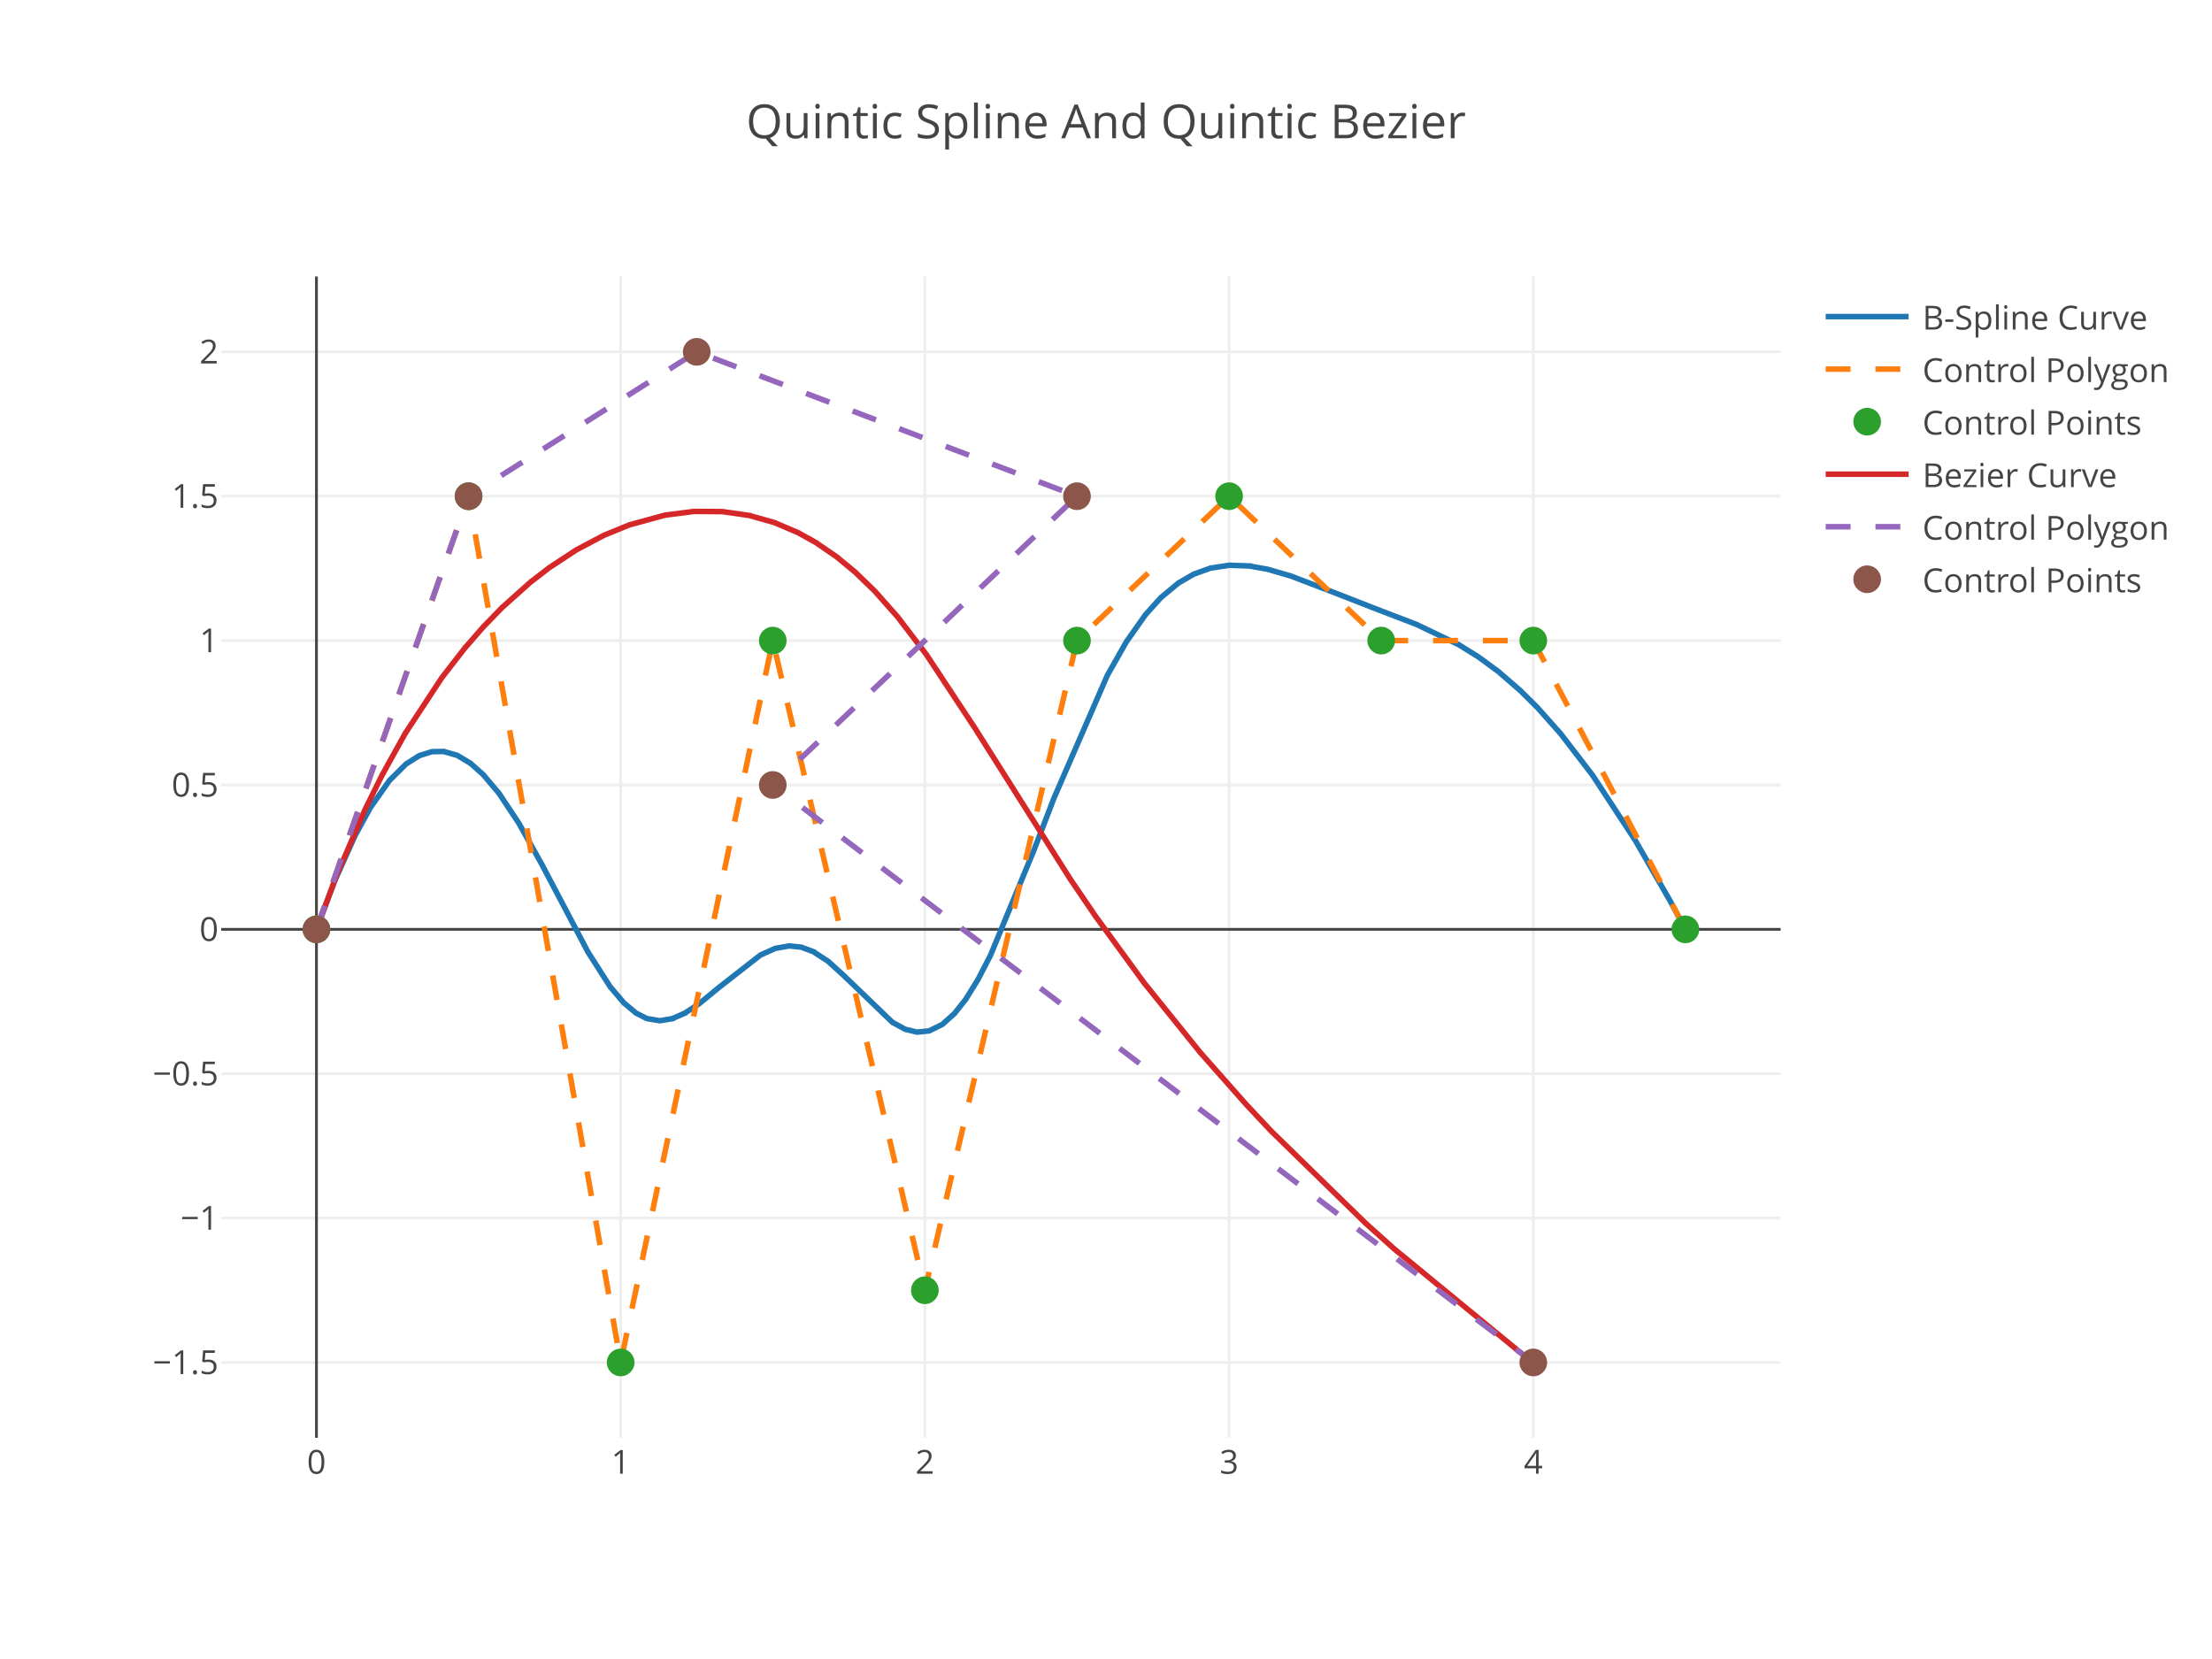
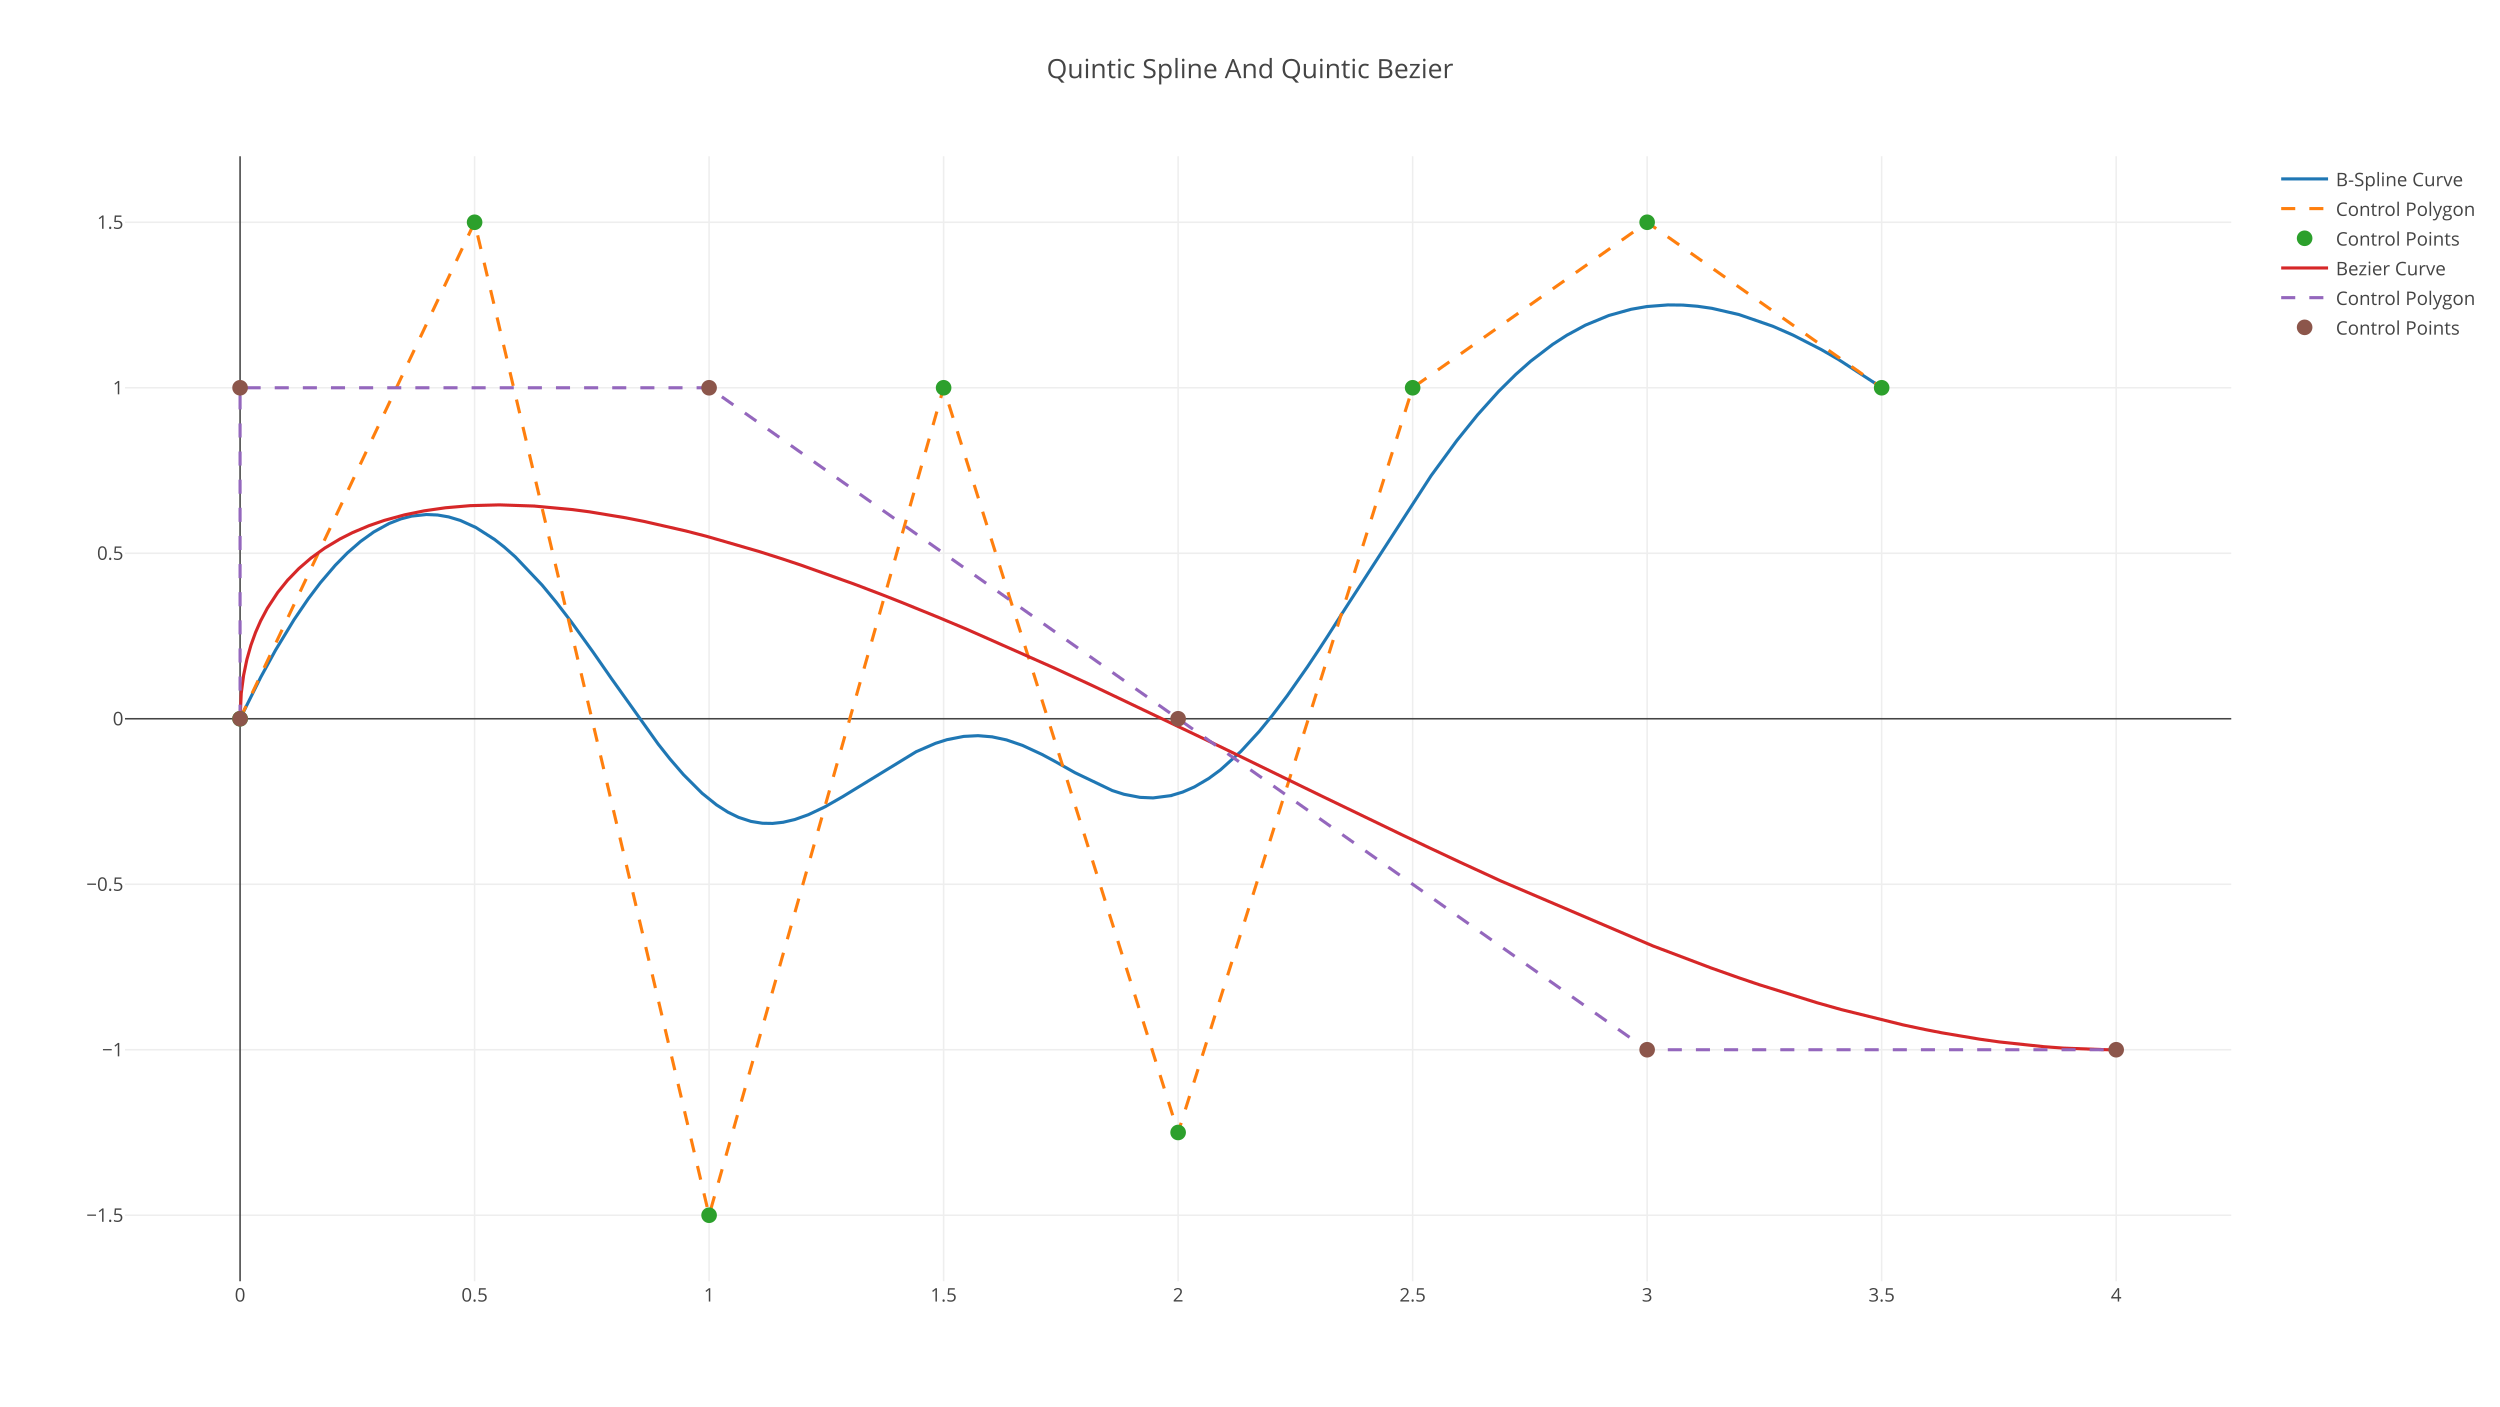
- <svg xmlns="http://www.w3.org/2000/svg" class="main-svg" width="800" height="600" style="" viewBox="0 0 800 600">
-   <rect x="0" y="0" width="800" height="600" style="fill: rgb(255, 255, 255); fill-opacity: 1;" />
-   <defs id="defs-95eaaf">
+ <svg xmlns="http://www.w3.org/2000/svg" class="main-svg" width="1600" height="900" style="" viewBox="0 0 1600 900">
+   <rect x="0" y="0" width="1600" height="900" style="fill: rgb(255, 255, 255); fill-opacity: 1;" />
+   <defs id="defs-6ca254">
    <g class="clips">
-       <clipPath id="clip95eaafxyplot" class="plotclip">
-         <rect width="564" height="420" />
+       <clipPath id="clip6ca254xyplot" class="plotclip">
+         <rect width="1348" height="720" />
      </clipPath>
-       <clipPath class="axesclip" id="clip95eaafx">
-         <rect x="80" y="0" width="564" height="600" />
+       <clipPath class="axesclip" id="clip6ca254x">
+         <rect x="80" y="0" width="1348" height="900" />
      </clipPath>
-       <clipPath class="axesclip" id="clip95eaafy">
-         <rect x="0" y="100" width="800" height="420" />
+       <clipPath class="axesclip" id="clip6ca254y">
+         <rect x="0" y="100" width="1600" height="720" />
      </clipPath>
-       <clipPath class="axesclip" id="clip95eaafxy">
-         <rect x="80" y="100" width="564" height="420" />
+       <clipPath class="axesclip" id="clip6ca254xy">
+         <rect x="80" y="100" width="1348" height="720" />
      </clipPath>
    </g>
    <g class="gradients" />
  </defs>
  <g class="bglayer" />
  <g class="layer-below">
    <g class="imagelayer" />
    <g class="shapelayer" />
  </g>
  <g class="cartesianlayer">
    <g class="subplot xy">
      <g class="layer-subplot">
        <g class="shapelayer" />
        <g class="imagelayer" />
      </g>
      <g class="gridlayer">
        <g class="x">
-           <path class="xgrid crisp" transform="translate(224.47,0)" d="M0,100v420" style="stroke: rgb(238, 238, 238); stroke-opacity: 1; stroke-width: 1px;" />
-           <path class="xgrid crisp" transform="translate(334.49,0)" d="M0,100v420" style="stroke: rgb(238, 238, 238); stroke-opacity: 1; stroke-width: 1px;" />
-           <path class="xgrid crisp" transform="translate(444.52,0)" d="M0,100v420" style="stroke: rgb(238, 238, 238); stroke-opacity: 1; stroke-width: 1px;" />
-           <path class="xgrid crisp" transform="translate(554.54,0)" d="M0,100v420" style="stroke: rgb(238, 238, 238); stroke-opacity: 1; stroke-width: 1px;" />
+           <path class="xgrid crisp" transform="translate(303.74,0)" d="M0,100v720" style="stroke: rgb(238, 238, 238); stroke-opacity: 1; stroke-width: 1px;" />
+           <path class="xgrid crisp" transform="translate(453.82,0)" d="M0,100v720" style="stroke: rgb(238, 238, 238); stroke-opacity: 1; stroke-width: 1px;" />
+           <path class="xgrid crisp" transform="translate(603.91,0)" d="M0,100v720" style="stroke: rgb(238, 238, 238); stroke-opacity: 1; stroke-width: 1px;" />
+           <path class="xgrid crisp" transform="translate(754,0)" d="M0,100v720" style="stroke: rgb(238, 238, 238); stroke-opacity: 1; stroke-width: 1px;" />
+           <path class="xgrid crisp" transform="translate(904.09,0)" d="M0,100v720" style="stroke: rgb(238, 238, 238); stroke-opacity: 1; stroke-width: 1px;" />
+           <path class="xgrid crisp" transform="translate(1054.17,0)" d="M0,100v720" style="stroke: rgb(238, 238, 238); stroke-opacity: 1; stroke-width: 1px;" />
+           <path class="xgrid crisp" transform="translate(1204.26,0)" d="M0,100v720" style="stroke: rgb(238, 238, 238); stroke-opacity: 1; stroke-width: 1px;" />
+           <path class="xgrid crisp" transform="translate(1354.35,0)" d="M0,100v720" style="stroke: rgb(238, 238, 238); stroke-opacity: 1; stroke-width: 1px;" />
        </g>
        <g class="y">
-           <path class="ygrid crisp" transform="translate(0,492.75)" d="M80,0h564" style="stroke: rgb(238, 238, 238); stroke-opacity: 1; stroke-width: 1px;" />
-           <path class="ygrid crisp" transform="translate(0,440.54)" d="M80,0h564" style="stroke: rgb(238, 238, 238); stroke-opacity: 1; stroke-width: 1px;" />
-           <path class="ygrid crisp" transform="translate(0,388.32)" d="M80,0h564" style="stroke: rgb(238, 238, 238); stroke-opacity: 1; stroke-width: 1px;" />
-           <path class="ygrid crisp" transform="translate(0,283.89)" d="M80,0h564" style="stroke: rgb(238, 238, 238); stroke-opacity: 1; stroke-width: 1px;" />
-           <path class="ygrid crisp" transform="translate(0,231.68)" d="M80,0h564" style="stroke: rgb(238, 238, 238); stroke-opacity: 1; stroke-width: 1px;" />
-           <path class="ygrid crisp" transform="translate(0,179.46)" d="M80,0h564" style="stroke: rgb(238, 238, 238); stroke-opacity: 1; stroke-width: 1px;" />
-           <path class="ygrid crisp" transform="translate(0,127.25)" d="M80,0h564" style="stroke: rgb(238, 238, 238); stroke-opacity: 1; stroke-width: 1px;" />
+           <path class="ygrid crisp" transform="translate(0,777.75)" d="M80,0h1348" style="stroke: rgb(238, 238, 238); stroke-opacity: 1; stroke-width: 1px;" />
+           <path class="ygrid crisp" transform="translate(0,671.83)" d="M80,0h1348" style="stroke: rgb(238, 238, 238); stroke-opacity: 1; stroke-width: 1px;" />
+           <path class="ygrid crisp" transform="translate(0,565.92)" d="M80,0h1348" style="stroke: rgb(238, 238, 238); stroke-opacity: 1; stroke-width: 1px;" />
+           <path class="ygrid crisp" transform="translate(0,354.08)" d="M80,0h1348" style="stroke: rgb(238, 238, 238); stroke-opacity: 1; stroke-width: 1px;" />
+           <path class="ygrid crisp" transform="translate(0,248.17)" d="M80,0h1348" style="stroke: rgb(238, 238, 238); stroke-opacity: 1; stroke-width: 1px;" />
+           <path class="ygrid crisp" transform="translate(0,142.25)" d="M80,0h1348" style="stroke: rgb(238, 238, 238); stroke-opacity: 1; stroke-width: 1px;" />
        </g>
      </g>
      <g class="zerolinelayer">
-         <path class="xzl zl crisp" transform="translate(114.45,0)" d="M0,100v420" style="stroke: rgb(68, 68, 68); stroke-opacity: 1; stroke-width: 1px;" />
-         <path class="yzl zl crisp" transform="translate(0,336.11)" d="M80,0h564" style="stroke: rgb(68, 68, 68); stroke-opacity: 1; stroke-width: 1px;" />
+         <path class="xzl zl crisp" transform="translate(153.65,0)" d="M0,100v720" style="stroke: rgb(68, 68, 68); stroke-opacity: 1; stroke-width: 1px;" />
+         <path class="yzl zl crisp" transform="translate(0,460)" d="M80,0h1348" style="stroke: rgb(68, 68, 68); stroke-opacity: 1; stroke-width: 1px;" />
      </g>
      <path class="xlines-below" />
      <path class="ylines-below" />
      <g class="overlines-below" />
      <g class="xaxislayer-below" />
      <g class="yaxislayer-below" />
      <g class="overaxes-below" />
-       <g class="plot" transform="translate(80,100)" clip-path="url('#clip95eaafxyplot')">
+       <g class="plot" transform="translate(80,100)" clip-path="url('#clip6ca254xyplot')">
        <g class="scatterlayer mlayer">
-           <g class="trace scatter tracef6e5b1" style="stroke-miterlimit: 2; opacity: 1;">
+           <g class="trace scatter tracecf611a" style="stroke-miterlimit: 2; opacity: 1;">
            <g class="fills" />
            <g class="errorbars" />
            <g class="lines">
-               <path class="js-line" d="M34.45,236.11L41.18,218.27L41.2,218.24L48.44,202.14L48.45,202.12L53.98,192.03L54,192.01L60.87,182.25L60.88,182.24L66.89,176.28L66.9,176.28L71.66,173.28L71.67,173.28L76.18,171.86L76.18,171.86L76.19,171.86L80.42,171.77L80.43,171.78L85.36,173.18L85.37,173.19L90.15,176.05L90.15,176.06L94.78,180.17L94.78,180.18L100.52,186.98L100.52,186.99L107.66,197.75L107.67,197.77L116.12,212.91L116.12,212.92L132.67,244.35L132.68,244.36L140.69,256.89L140.7,256.89L145.64,262.72L145.65,262.72L150.03,266.39L150.03,266.39L150.04,266.39L153.92,268.37L153.92,268.37L153.93,268.37L158.64,269.16L158.64,269.16L158.65,269.16L163.16,268.41L163.16,268.4L167.69,266.42L167.69,266.42L167.69,266.41L172.93,262.96L172.93,262.96L172.94,262.95L179.91,257.22L179.91,257.21L194.99,245.43L194.99,245.43L195,245.43L200.37,243L200.37,243L200.38,243L205.4,242.11L205.4,242.11L205.41,242.11L209.81,242.56L209.81,242.56L209.82,242.57L214.2,244.2L214.2,244.21L219.57,247.72L219.57,247.72L219.57,247.73L225.38,253.01L225.38,253.02L242.73,269.71L242.73,269.71L242.74,269.71L247.37,272.25L247.37,272.25L247.38,272.25L251.68,273.28L251.68,273.28L251.69,273.28L256.06,272.83L256.06,272.83L256.07,272.83L260.83,270.47L260.83,270.47L260.84,270.46L265.22,266.53L265.22,266.52L269.26,261.42L269.26,261.42L269.26,261.41L273.73,254.21L273.73,254.21L273.73,254.2L278.25,245.44L278.25,245.43L293.97,207.4L293.97,207.39L301.18,188.67L301.18,188.66L320.47,144.28L320.48,144.27L327.45,131.98L327.46,131.98L334.27,122.32L334.28,122.32L339.85,116.13L339.86,116.13L346.19,110.86L346.19,110.86L346.2,110.86L351.71,107.66L351.71,107.66L351.72,107.66L357.74,105.48L357.74,105.48L357.75,105.48L364.53,104.44L364.53,104.44L364.54,104.44L371.85,104.69L371.85,104.7L371.86,104.7L378.5,105.89L378.5,105.89L378.51,105.9L386.88,108.33L386.88,108.33L386.89,108.34L402.91,114.46L402.91,114.46L402.92,114.47L416.68,119.84L416.68,119.85L432.36,125.86L432.36,125.86L432.37,125.87L447.57,133.16L447.57,133.17L454.62,137.53L454.62,137.53L454.63,137.54L461.99,142.94L461.99,142.95L469.95,149.85L469.95,149.86L476.04,155.91L476.05,155.92L484.5,165.43L484.51,165.45L495.94,180.32L495.95,180.34L511.42,203.93L511.43,203.95L524.03,225.83L524.04,225.86L529.55,236.11" style="vector-effect: non-scaling-stroke; fill: none; stroke: rgb(31, 119, 180); stroke-opacity: 1; stroke-width: 2px; opacity: 1;" />
+               <path class="js-line" d="M73.65,360L86.94,333.27L86.97,333.23L96.48,315.86L96.51,315.83L108.21,296.55L108.24,296.51L117.38,283.08L117.41,283.05L125.09,272.88L125.12,272.85L134.59,261.76L134.61,261.74L142.35,253.86L142.37,253.84L150.69,246.58L150.71,246.57L159.2,240.46L159.22,240.45L168.95,235.08L168.97,235.07L176.63,232.07L176.65,232.07L183.47,230.31L183.48,230.31L192.94,229.29L192.95,229.29L200.01,229.6L200.03,229.6L207.14,230.82L207.16,230.83L214.62,233.08L214.64,233.09L224.56,237.6L224.57,237.61L236.64,245.33L236.65,245.35L242.84,250.21L242.85,250.23L249.74,256.33L249.76,256.35L266.92,274.43L266.93,274.45L276.04,285.49L276.05,285.51L285.59,297.94L285.6,297.96L299.52,317.28L299.53,317.3L311.25,334.17L311.26,334.19L341.33,376.34L341.35,376.35L348.67,385.61L348.68,385.62L357.44,395.78L357.45,395.79L369.39,407.73L369.4,407.73L378.55,415.11L378.56,415.11L385.84,419.77L385.85,419.77L392.7,423.11L392.71,423.11L400.64,425.7L400.65,425.7L407.96,426.88L407.97,426.88L414.46,426.99L414.47,426.99L421.27,426.24L421.28,426.23L428.71,424.49L428.72,424.48L437.35,421.41L437.36,421.4L448.05,416.33L448.05,416.32L459.44,409.8L459.44,409.79L506.41,381.06L506.42,381.06L518.77,375.71L518.78,375.71L526.12,373.38L526.13,373.38L536.8,371.3L536.81,371.3L545.96,370.83L545.96,370.83L545.97,370.83L554.99,371.58L554.99,371.58L555,371.59L564.2,373.56L564.2,373.56L564.21,373.57L574.39,377.05L574.39,377.05L574.4,377.06L586.97,382.88L586.97,382.89L594.55,386.95L594.56,386.96L607.93,394.48L607.93,394.48L607.94,394.49L631.88,405.96L631.89,405.96L639.34,408.34L639.34,408.34L639.35,408.34L649.61,410.31L649.62,410.31L657.96,410.67L657.97,410.67L669.3,409.21L669.3,409.2L676.92,406.92L676.93,406.91L684.44,403.62L684.45,403.61L693.7,398.16L693.7,398.15L701.05,392.75L701.06,392.74L714.19,380.87L714.2,380.86L725.9,368.11L725.9,368.1L734.36,357.77L734.36,357.76L743.85,345.21L743.85,345.2L756.91,326.55L756.91,326.54L764.28,315.47L764.29,315.45L770.37,306.11L770.37,306.09L780.78,289.75L780.78,289.74L835.94,204.39L835.95,204.38L852.39,181.93L852.41,181.91L865.73,165.39L865.75,165.38L879.11,150.51L879.12,150.5L890.18,139.54L890.2,139.53L899.58,131.21L899.6,131.2L913.68,120.42L913.7,120.42L922.78,114.54L922.79,114.54L934.68,108.09L934.69,108.09L949.63,101.92L949.64,101.92L963.9,97.94L963.92,97.94L974,96.19L974.02,96.19L987.43,95.15L987.44,95.15L997.07,95.25L997.08,95.26L1006.48,96.01L1006.5,96.02L1015.66,97.34L1015.68,97.35L1033.01,101.34L1033.03,101.35L1054.56,108.79L1054.58,108.8L1067.47,114.43L1067.49,114.44L1085.57,123.7L1085.59,123.72L1096.54,130.03L1096.57,130.05L1121.56,146.27L1121.58,146.29L1124.26,148.17" style="vector-effect: non-scaling-stroke; fill: none; stroke: rgb(31, 119, 180); stroke-opacity: 1; stroke-width: 2px; opacity: 1;" />
            </g>
            <g class="points" />
            <g class="text" />
          </g>
-           <g class="trace scatter trace172d7c" style="stroke-miterlimit: 2; opacity: 1;">
+           <g class="trace scatter trace5a6794" style="stroke-miterlimit: 2; opacity: 1;">
            <g class="fills" />
            <g class="errorbars" />
            <g class="lines">
-               <path class="js-line" d="M34.45,236.11L89.46,79.46L144.47,392.75L199.48,131.68L254.49,366.64L309.51,131.68L364.52,79.46L419.53,131.68L474.54,131.68L529.55,236.11" style="vector-effect: non-scaling-stroke; fill: none; stroke: rgb(255, 127, 14); stroke-opacity: 1; stroke-width: 2px; opacity: 1; stroke-dasharray: 9px, 9px;" />
+               <path class="js-line" d="M73.65,360L223.74,42.25L373.82,677.75L523.91,148.17L674,624.79L824.09,148.17L974.17,42.25L1124.26,148.17" style="vector-effect: non-scaling-stroke; fill: none; stroke: rgb(255, 127, 14); stroke-opacity: 1; stroke-width: 2px; opacity: 1; stroke-dasharray: 9px, 9px;" />
            </g>
            <g class="points" />
            <g class="text" />
          </g>
-           <g class="trace scatter trace7536ef" style="stroke-miterlimit: 2; opacity: 1;">
+           <g class="trace scatter trace652bf8" style="stroke-miterlimit: 2; opacity: 1;">
            <g class="fills" />
            <g class="errorbars" />
            <g class="lines" />
            <g class="points">
-               <path class="point" transform="translate(34.45,236.11)" d="M5,0A5,5 0 1,1 0,-5A5,5 0 0,1 5,0Z" style="opacity: 1; stroke-width: 0px; fill: rgb(44, 160, 44); fill-opacity: 1;" />
-               <path class="point" transform="translate(89.46,79.46)" d="M5,0A5,5 0 1,1 0,-5A5,5 0 0,1 5,0Z" style="opacity: 1; stroke-width: 0px; fill: rgb(44, 160, 44); fill-opacity: 1;" />
-               <path class="point" transform="translate(144.47,392.75)" d="M5,0A5,5 0 1,1 0,-5A5,5 0 0,1 5,0Z" style="opacity: 1; stroke-width: 0px; fill: rgb(44, 160, 44); fill-opacity: 1;" />
-               <path class="point" transform="translate(199.48,131.68)" d="M5,0A5,5 0 1,1 0,-5A5,5 0 0,1 5,0Z" style="opacity: 1; stroke-width: 0px; fill: rgb(44, 160, 44); fill-opacity: 1;" />
-               <path class="point" transform="translate(254.49,366.64)" d="M5,0A5,5 0 1,1 0,-5A5,5 0 0,1 5,0Z" style="opacity: 1; stroke-width: 0px; fill: rgb(44, 160, 44); fill-opacity: 1;" />
-               <path class="point" transform="translate(309.51,131.68)" d="M5,0A5,5 0 1,1 0,-5A5,5 0 0,1 5,0Z" style="opacity: 1; stroke-width: 0px; fill: rgb(44, 160, 44); fill-opacity: 1;" />
-               <path class="point" transform="translate(364.52,79.46)" d="M5,0A5,5 0 1,1 0,-5A5,5 0 0,1 5,0Z" style="opacity: 1; stroke-width: 0px; fill: rgb(44, 160, 44); fill-opacity: 1;" />
-               <path class="point" transform="translate(419.53,131.68)" d="M5,0A5,5 0 1,1 0,-5A5,5 0 0,1 5,0Z" style="opacity: 1; stroke-width: 0px; fill: rgb(44, 160, 44); fill-opacity: 1;" />
-               <path class="point" transform="translate(474.54,131.68)" d="M5,0A5,5 0 1,1 0,-5A5,5 0 0,1 5,0Z" style="opacity: 1; stroke-width: 0px; fill: rgb(44, 160, 44); fill-opacity: 1;" />
-               <path class="point" transform="translate(529.55,236.11)" d="M5,0A5,5 0 1,1 0,-5A5,5 0 0,1 5,0Z" style="opacity: 1; stroke-width: 0px; fill: rgb(44, 160, 44); fill-opacity: 1;" />
-             </g>
-             <g class="text" />
-           </g>
-           <g class="trace scatter tracee77fb9" style="stroke-miterlimit: 2; opacity: 1;">
+               <path class="point" transform="translate(73.65,360)" d="M5,0A5,5 0 1,1 0,-5A5,5 0 0,1 5,0Z" style="opacity: 1; stroke-width: 0px; fill: rgb(44, 160, 44); fill-opacity: 1;" />
+               <path class="point" transform="translate(223.74,42.25)" d="M5,0A5,5 0 1,1 0,-5A5,5 0 0,1 5,0Z" style="opacity: 1; stroke-width: 0px; fill: rgb(44, 160, 44); fill-opacity: 1;" />
+               <path class="point" transform="translate(373.82,677.75)" d="M5,0A5,5 0 1,1 0,-5A5,5 0 0,1 5,0Z" style="opacity: 1; stroke-width: 0px; fill: rgb(44, 160, 44); fill-opacity: 1;" />
+               <path class="point" transform="translate(523.91,148.17)" d="M5,0A5,5 0 1,1 0,-5A5,5 0 0,1 5,0Z" style="opacity: 1; stroke-width: 0px; fill: rgb(44, 160, 44); fill-opacity: 1;" />
+               <path class="point" transform="translate(674,624.79)" d="M5,0A5,5 0 1,1 0,-5A5,5 0 0,1 5,0Z" style="opacity: 1; stroke-width: 0px; fill: rgb(44, 160, 44); fill-opacity: 1;" />
+               <path class="point" transform="translate(824.09,148.17)" d="M5,0A5,5 0 1,1 0,-5A5,5 0 0,1 5,0Z" style="opacity: 1; stroke-width: 0px; fill: rgb(44, 160, 44); fill-opacity: 1;" />
+               <path class="point" transform="translate(974.17,42.25)" d="M5,0A5,5 0 1,1 0,-5A5,5 0 0,1 5,0Z" style="opacity: 1; stroke-width: 0px; fill: rgb(44, 160, 44); fill-opacity: 1;" />
+               <path class="point" transform="translate(1124.26,148.17)" d="M5,0A5,5 0 1,1 0,-5A5,5 0 0,1 5,0Z" style="opacity: 1; stroke-width: 0px; fill: rgb(44, 160, 44); fill-opacity: 1;" />
+             </g>
+             <g class="text" />
+           </g>
+           <g class="trace scatter trace6aa233" style="stroke-miterlimit: 2; opacity: 1;">
            <g class="fills" />
            <g class="errorbars" />
            <g class="lines">
-               <path class="js-line" d="M34.45,236.11L41.8,216.42L41.81,216.41L52.21,192.38L52.22,192.38L58.23,180.23L58.24,180.23L66.57,165.22L66.58,165.22L79.78,145.11L79.78,145.11L79.79,145.1L88.15,134.33L88.15,134.33L88.16,134.33L94.81,126.7L94.81,126.7L94.82,126.7L101.67,119.64L101.68,119.64L111.77,110.61L111.77,110.61L111.78,110.61L118.73,105.25L118.73,105.25L118.74,105.25L128.57,98.8L128.57,98.8L128.58,98.8L138.5,93.56L138.5,93.56L138.51,93.56L147.65,89.82L147.65,89.82L147.66,89.82L160.49,86.31L160.49,86.31L160.5,86.31L171.04,84.96L171.04,84.96L171.05,84.96L181.23,85.03L181.23,85.03L181.24,85.03L190.98,86.42L190.98,86.42L190.98,86.43L200.09,89L200.09,89L200.09,89.01L208.62,92.63L208.62,92.63L208.62,92.64L215.08,96.22L215.08,96.22L215.08,96.23L222.57,101.36L222.57,101.36L222.57,101.37L229.33,106.95L229.33,106.95L229.33,106.96L236.44,113.85L236.44,113.85L236.44,113.86L244.64,123.11L244.64,123.11L244.64,123.12L255.1,136.82L255.1,136.82L255.1,136.83L272.7,163.49L272.7,163.49L272.7,163.5L307.06,217.91L307.06,217.91L307.07,217.92L316.26,231.44L316.27,231.44L333.91,255.63L333.92,255.63L354.11,280.68L354.12,280.68L370.88,299.64L370.89,299.64L379.64,308.97L379.65,308.98L413.9,342.41L413.91,342.41L424.35,351.79L424.37,351.8L470.24,389.47L470.26,389.48L474.54,392.75" style="vector-effect: non-scaling-stroke; fill: none; stroke: rgb(214, 39, 40); stroke-opacity: 1; stroke-width: 2px; opacity: 1;" />
+               <path class="js-line" d="M73.65,360L74.4,343.62L74.41,343.61L75.92,332.09L75.93,332.08L78.03,321.94L78.04,321.93L80.61,312.87L80.61,312.87L80.62,312.86L83.56,304.72L83.56,304.72L83.57,304.71L86.82,297.32L86.83,297.32L91.07,289.32L91.07,289.32L91.08,289.31L97.74,279.15L97.74,279.15L97.75,279.14L104.09,271.28L104.1,271.28L111.17,263.96L111.17,263.96L111.18,263.95L119.08,257.11L119.09,257.11L127.88,250.75L127.89,250.75L137.64,244.9L137.65,244.9L145.59,240.89L145.6,240.89L156.25,236.4L156.26,236.4L166,233.04L166.01,233.04L179.07,229.47L179.08,229.47L191.47,226.94L191.48,226.94L205.13,224.97L205.14,224.97L220.89,223.62L220.91,223.62L239.58,223.12L239.59,223.12L261.93,223.87L261.94,223.88L286.52,226.15L286.53,226.16L297.37,227.58L297.38,227.59L320.69,231.44L320.7,231.45L332.54,233.78L332.55,233.79L359.1,239.85L359.11,239.86L372.27,243.25L372.28,243.26L406.02,253.02L406.03,253.03L420.89,257.76L420.9,257.77L432.56,261.65L432.57,261.66L466.56,273.77L466.57,273.78L483.64,280.26L483.65,280.27L497.01,285.51L497.02,285.52L521.9,295.64L521.91,295.65L539.15,302.91L539.16,302.92L595.5,327.87L595.52,327.88L619.95,339.16L619.96,339.17L696.67,375.78L696.68,375.79L710.95,382.72L710.96,382.73L750.97,402.22L750.98,402.23L765.09,409.09L765.1,409.1L816.85,434.07L816.86,434.08L834.45,442.43L834.46,442.44L854.53,451.85L854.54,451.86L880.07,463.61L880.08,463.62L977.95,505.44L977.97,505.44L1015.13,519.51L1015.15,519.51L1032.65,525.71L1032.66,525.71L1045.86,530.19L1045.88,530.19L1083,541.78L1083.01,541.78L1098.48,546.15L1098.5,546.15L1138.01,555.94L1138.03,555.94L1152.19,558.94L1152.21,558.94L1162.95,561.03L1162.97,561.03L1186.97,565.07L1186.98,565.07L1199.7,566.85L1199.71,566.85L1227.97,569.87L1227.99,569.87L1240.47,570.78L1240.49,570.78L1266.71,571.78L1266.73,571.78L1274.35,571.83" style="vector-effect: non-scaling-stroke; fill: none; stroke: rgb(214, 39, 40); stroke-opacity: 1; stroke-width: 2px; opacity: 1;" />
            </g>
            <g class="points" />
            <g class="text" />
          </g>
-           <g class="trace scatter trace8dcae2" style="stroke-miterlimit: 2; opacity: 1;">
+           <g class="trace scatter trace24f79e" style="stroke-miterlimit: 2; opacity: 1;">
            <g class="fills" />
            <g class="errorbars" />
            <g class="lines">
-               <path class="js-line" d="M34.45,236.11L89.46,79.46L171.98,27.25L309.51,79.46L199.48,183.89L474.54,392.75" style="vector-effect: non-scaling-stroke; fill: none; stroke: rgb(148, 103, 189); stroke-opacity: 1; stroke-width: 2px; opacity: 1; stroke-dasharray: 9px, 9px;" />
+               <path class="js-line" d="M73.65,360L73.65,148.17L373.82,148.17L974.17,571.83L1274.35,571.83" style="vector-effect: non-scaling-stroke; fill: none; stroke: rgb(148, 103, 189); stroke-opacity: 1; stroke-width: 2px; opacity: 1; stroke-dasharray: 9px, 9px;" />
            </g>
            <g class="points" />
            <g class="text" />
          </g>
-           <g class="trace scatter trace5c1634" style="stroke-miterlimit: 2; opacity: 1;">
+           <g class="trace scatter traceeb2303" style="stroke-miterlimit: 2; opacity: 1;">
            <g class="fills" />
            <g class="errorbars" />
            <g class="lines" />
            <g class="points">
-               <path class="point" transform="translate(34.45,236.11)" d="M5,0A5,5 0 1,1 0,-5A5,5 0 0,1 5,0Z" style="opacity: 1; stroke-width: 0px; fill: rgb(140, 86, 75); fill-opacity: 1;" />
-               <path class="point" transform="translate(89.46,79.46)" d="M5,0A5,5 0 1,1 0,-5A5,5 0 0,1 5,0Z" style="opacity: 1; stroke-width: 0px; fill: rgb(140, 86, 75); fill-opacity: 1;" />
-               <path class="point" transform="translate(171.98,27.25)" d="M5,0A5,5 0 1,1 0,-5A5,5 0 0,1 5,0Z" style="opacity: 1; stroke-width: 0px; fill: rgb(140, 86, 75); fill-opacity: 1;" />
-               <path class="point" transform="translate(309.51,79.46)" d="M5,0A5,5 0 1,1 0,-5A5,5 0 0,1 5,0Z" style="opacity: 1; stroke-width: 0px; fill: rgb(140, 86, 75); fill-opacity: 1;" />
-               <path class="point" transform="translate(199.48,183.89)" d="M5,0A5,5 0 1,1 0,-5A5,5 0 0,1 5,0Z" style="opacity: 1; stroke-width: 0px; fill: rgb(140, 86, 75); fill-opacity: 1;" />
-               <path class="point" transform="translate(474.54,392.75)" d="M5,0A5,5 0 1,1 0,-5A5,5 0 0,1 5,0Z" style="opacity: 1; stroke-width: 0px; fill: rgb(140, 86, 75); fill-opacity: 1;" />
+               <path class="point" transform="translate(73.65,360)" d="M5,0A5,5 0 1,1 0,-5A5,5 0 0,1 5,0Z" style="opacity: 1; stroke-width: 0px; fill: rgb(140, 86, 75); fill-opacity: 1;" />
+               <path class="point" transform="translate(73.65,148.17)" d="M5,0A5,5 0 1,1 0,-5A5,5 0 0,1 5,0Z" style="opacity: 1; stroke-width: 0px; fill: rgb(140, 86, 75); fill-opacity: 1;" />
+               <path class="point" transform="translate(373.82,148.17)" d="M5,0A5,5 0 1,1 0,-5A5,5 0 0,1 5,0Z" style="opacity: 1; stroke-width: 0px; fill: rgb(140, 86, 75); fill-opacity: 1;" />
+               <path class="point" transform="translate(674,360)" d="M5,0A5,5 0 1,1 0,-5A5,5 0 0,1 5,0Z" style="opacity: 1; stroke-width: 0px; fill: rgb(140, 86, 75); fill-opacity: 1;" />
+               <path class="point" transform="translate(974.17,571.83)" d="M5,0A5,5 0 1,1 0,-5A5,5 0 0,1 5,0Z" style="opacity: 1; stroke-width: 0px; fill: rgb(140, 86, 75); fill-opacity: 1;" />
+               <path class="point" transform="translate(1274.35,571.83)" d="M5,0A5,5 0 1,1 0,-5A5,5 0 0,1 5,0Z" style="opacity: 1; stroke-width: 0px; fill: rgb(140, 86, 75); fill-opacity: 1;" />
            </g>
            <g class="text" />
          </g>
        </g>
      </g>
      <g class="overplot" />
      <path class="xlines-above crisp" d="M0,0" style="fill: none;" />
      <path class="ylines-above crisp" d="M0,0" style="fill: none;" />
      <g class="overlines-above" />
      <g class="xaxislayer-above">
        <g class="xtick">
-           <text text-anchor="middle" x="0" y="533" transform="translate(114.45,0)" style="font-family: 'Open Sans', verdana, arial, sans-serif; font-size: 12px; fill: rgb(68, 68, 68); fill-opacity: 1; white-space: pre;">0</text>
-         </g>
-         <g class="xtick">
-           <text text-anchor="middle" x="0" y="533" transform="translate(224.47,0)" style="font-family: 'Open Sans', verdana, arial, sans-serif; font-size: 12px; fill: rgb(68, 68, 68); fill-opacity: 1; white-space: pre;">1</text>
-         </g>
-         <g class="xtick">
-           <text text-anchor="middle" x="0" y="533" transform="translate(334.49,0)" style="font-family: 'Open Sans', verdana, arial, sans-serif; font-size: 12px; fill: rgb(68, 68, 68); fill-opacity: 1; white-space: pre;">2</text>
-         </g>
-         <g class="xtick">
-           <text text-anchor="middle" x="0" y="533" transform="translate(444.52,0)" style="font-family: 'Open Sans', verdana, arial, sans-serif; font-size: 12px; fill: rgb(68, 68, 68); fill-opacity: 1; white-space: pre;">3</text>
-         </g>
-         <g class="xtick">
-           <text text-anchor="middle" x="0" y="533" transform="translate(554.54,0)" style="font-family: 'Open Sans', verdana, arial, sans-serif; font-size: 12px; fill: rgb(68, 68, 68); fill-opacity: 1; white-space: pre;">4</text>
+           <text text-anchor="middle" x="0" y="833" transform="translate(153.65,0)" style="font-family: 'Open Sans', verdana, arial, sans-serif; font-size: 12px; fill: rgb(68, 68, 68); fill-opacity: 1; white-space: pre;">0</text>
+         </g>
+         <g class="xtick">
+           <text text-anchor="middle" x="0" y="833" transform="translate(303.74,0)" style="font-family: 'Open Sans', verdana, arial, sans-serif; font-size: 12px; fill: rgb(68, 68, 68); fill-opacity: 1; white-space: pre;">0.5</text>
+         </g>
+         <g class="xtick">
+           <text text-anchor="middle" x="0" y="833" transform="translate(453.82,0)" style="font-family: 'Open Sans', verdana, arial, sans-serif; font-size: 12px; fill: rgb(68, 68, 68); fill-opacity: 1; white-space: pre;">1</text>
+         </g>
+         <g class="xtick">
+           <text text-anchor="middle" x="0" y="833" transform="translate(603.91,0)" style="font-family: 'Open Sans', verdana, arial, sans-serif; font-size: 12px; fill: rgb(68, 68, 68); fill-opacity: 1; white-space: pre;">1.5</text>
+         </g>
+         <g class="xtick">
+           <text text-anchor="middle" x="0" y="833" transform="translate(754,0)" style="font-family: 'Open Sans', verdana, arial, sans-serif; font-size: 12px; fill: rgb(68, 68, 68); fill-opacity: 1; white-space: pre;">2</text>
+         </g>
+         <g class="xtick">
+           <text text-anchor="middle" x="0" y="833" transform="translate(904.09,0)" style="font-family: 'Open Sans', verdana, arial, sans-serif; font-size: 12px; fill: rgb(68, 68, 68); fill-opacity: 1; white-space: pre;">2.5</text>
+         </g>
+         <g class="xtick">
+           <text text-anchor="middle" x="0" y="833" transform="translate(1054.17,0)" style="font-family: 'Open Sans', verdana, arial, sans-serif; font-size: 12px; fill: rgb(68, 68, 68); fill-opacity: 1; white-space: pre;">3</text>
+         </g>
+         <g class="xtick">
+           <text text-anchor="middle" x="0" y="833" transform="translate(1204.26,0)" style="font-family: 'Open Sans', verdana, arial, sans-serif; font-size: 12px; fill: rgb(68, 68, 68); fill-opacity: 1; white-space: pre;">3.5</text>
+         </g>
+         <g class="xtick">
+           <text text-anchor="middle" x="0" y="833" transform="translate(1354.35,0)" style="font-family: 'Open Sans', verdana, arial, sans-serif; font-size: 12px; fill: rgb(68, 68, 68); fill-opacity: 1; white-space: pre;">4</text>
        </g>
      </g>
      <g class="yaxislayer-above">
        <g class="ytick">
-           <text text-anchor="end" x="79" y="4.2" transform="translate(0,492.75)" style="font-family: 'Open Sans', verdana, arial, sans-serif; font-size: 12px; fill: rgb(68, 68, 68); fill-opacity: 1; white-space: pre;">−1.5</text>
-         </g>
-         <g class="ytick">
-           <text text-anchor="end" x="79" y="4.2" transform="translate(0,440.54)" style="font-family: 'Open Sans', verdana, arial, sans-serif; font-size: 12px; fill: rgb(68, 68, 68); fill-opacity: 1; white-space: pre;">−1</text>
-         </g>
-         <g class="ytick">
-           <text text-anchor="end" x="79" y="4.2" transform="translate(0,388.32)" style="font-family: 'Open Sans', verdana, arial, sans-serif; font-size: 12px; fill: rgb(68, 68, 68); fill-opacity: 1; white-space: pre;">−0.5</text>
-         </g>
-         <g class="ytick">
-           <text text-anchor="end" x="79" y="4.2" transform="translate(0,336.11)" style="font-family: 'Open Sans', verdana, arial, sans-serif; font-size: 12px; fill: rgb(68, 68, 68); fill-opacity: 1; white-space: pre;">0</text>
-         </g>
-         <g class="ytick">
-           <text text-anchor="end" x="79" y="4.2" transform="translate(0,283.89)" style="font-family: 'Open Sans', verdana, arial, sans-serif; font-size: 12px; fill: rgb(68, 68, 68); fill-opacity: 1; white-space: pre;">0.5</text>
-         </g>
-         <g class="ytick">
-           <text text-anchor="end" x="79" y="4.2" transform="translate(0,231.68)" style="font-family: 'Open Sans', verdana, arial, sans-serif; font-size: 12px; fill: rgb(68, 68, 68); fill-opacity: 1; white-space: pre;">1</text>
-         </g>
-         <g class="ytick">
-           <text text-anchor="end" x="79" y="4.2" transform="translate(0,179.46)" style="font-family: 'Open Sans', verdana, arial, sans-serif; font-size: 12px; fill: rgb(68, 68, 68); fill-opacity: 1; white-space: pre;">1.5</text>
-         </g>
-         <g class="ytick">
-           <text text-anchor="end" x="79" y="4.2" transform="translate(0,127.25)" style="font-family: 'Open Sans', verdana, arial, sans-serif; font-size: 12px; fill: rgb(68, 68, 68); fill-opacity: 1; white-space: pre;">2</text>
+           <text text-anchor="end" x="79" y="4.2" transform="translate(0,777.75)" style="font-family: 'Open Sans', verdana, arial, sans-serif; font-size: 12px; fill: rgb(68, 68, 68); fill-opacity: 1; white-space: pre;">−1.5</text>
+         </g>
+         <g class="ytick">
+           <text text-anchor="end" x="79" y="4.2" transform="translate(0,671.83)" style="font-family: 'Open Sans', verdana, arial, sans-serif; font-size: 12px; fill: rgb(68, 68, 68); fill-opacity: 1; white-space: pre;">−1</text>
+         </g>
+         <g class="ytick">
+           <text text-anchor="end" x="79" y="4.2" transform="translate(0,565.92)" style="font-family: 'Open Sans', verdana, arial, sans-serif; font-size: 12px; fill: rgb(68, 68, 68); fill-opacity: 1; white-space: pre;">−0.5</text>
+         </g>
+         <g class="ytick">
+           <text text-anchor="end" x="79" y="4.2" transform="translate(0,460)" style="font-family: 'Open Sans', verdana, arial, sans-serif; font-size: 12px; fill: rgb(68, 68, 68); fill-opacity: 1; white-space: pre;">0</text>
+         </g>
+         <g class="ytick">
+           <text text-anchor="end" x="79" y="4.2" transform="translate(0,354.08)" style="font-family: 'Open Sans', verdana, arial, sans-serif; font-size: 12px; fill: rgb(68, 68, 68); fill-opacity: 1; white-space: pre;">0.5</text>
+         </g>
+         <g class="ytick">
+           <text text-anchor="end" x="79" y="4.2" transform="translate(0,248.17)" style="font-family: 'Open Sans', verdana, arial, sans-serif; font-size: 12px; fill: rgb(68, 68, 68); fill-opacity: 1; white-space: pre;">1</text>
+         </g>
+         <g class="ytick">
+           <text text-anchor="end" x="79" y="4.2" transform="translate(0,142.25)" style="font-family: 'Open Sans', verdana, arial, sans-serif; font-size: 12px; fill: rgb(68, 68, 68); fill-opacity: 1; white-space: pre;">1.5</text>
        </g>
      </g>
      <g class="overaxes-above" />
    </g>
  </g>
  <g class="polarlayer" />
  <g class="ternarylayer" />
  <g class="geolayer" />
  <g class="funnelarealayer" />
  <g class="pielayer" />
  <g class="treemaplayer" />
  <g class="sunburstlayer" />
  <g class="glimages" />
-   <defs id="topdefs-95eaaf">
+   <defs id="topdefs-6ca254">
    <g class="clips" />
-     <clipPath id="legend95eaaf">
+     <clipPath id="legend6ca254">
      <rect width="133" height="124" x="0" y="0" />
    </clipPath>
  </defs>
  <g class="layer-above">
    <g class="imagelayer" />
    <g class="shapelayer" />
  </g>
  <g class="infolayer">
-     <g class="legend" pointer-events="all" transform="translate(655.28,100)">
+     <g class="legend" pointer-events="all" transform="translate(1454.96,100)">
      <rect class="bg" shape-rendering="crispEdges" style="stroke: rgb(68, 68, 68); stroke-opacity: 1; fill: rgb(255, 255, 255); fill-opacity: 1; stroke-width: 0px;" width="133" height="124" x="0" y="0" />
-       <g class="scrollbox" transform="" clip-path="url('#legend95eaaf')">
+       <g class="scrollbox" transform="" clip-path="url('#legend6ca254')">
        <g class="groups">
          <g class="traces" transform="translate(0,14.5)" style="opacity: 1;">
            <text class="legendtext" text-anchor="start" x="40" y="4.68" style="font-family: 'Open Sans', verdana, arial, sans-serif; font-size: 12px; fill: rgb(68, 68, 68); fill-opacity: 1; white-space: pre;">B-Spline Curve</text>
            <g class="layers" style="opacity: 1;">
              <g class="legendfill" />
              <g class="legendlines">
                <path class="js-line" d="M5,0h30" style="fill: none; stroke: rgb(31, 119, 180); stroke-opacity: 1; stroke-width: 2px;" />
              </g>
              <g class="legendsymbols">
                <g class="legendpoints" />
              </g>
            </g>
            <rect class="legendtoggle" x="0" y="-9.5" width="128" height="19" style="fill: rgb(0, 0, 0); fill-opacity: 0;" />
          </g>
          <g class="traces" transform="translate(0,33.5)" style="opacity: 1;">
            <text class="legendtext" text-anchor="start" x="40" y="4.68" style="font-family: 'Open Sans', verdana, arial, sans-serif; font-size: 12px; fill: rgb(68, 68, 68); fill-opacity: 1; white-space: pre;">Control Polygon</text>
            <g class="layers" style="opacity: 1;">
              <g class="legendfill" />
              <g class="legendlines">
                <path class="js-line" d="M5,0h30" style="fill: none; stroke: rgb(255, 127, 14); stroke-opacity: 1; stroke-dasharray: 9px, 9px; stroke-width: 2px;" />
              </g>
              <g class="legendsymbols">
                <g class="legendpoints" />
              </g>
            </g>
            <rect class="legendtoggle" x="0" y="-9.5" width="128" height="19" style="fill: rgb(0, 0, 0); fill-opacity: 0;" />
          </g>
          <g class="traces" transform="translate(0,52.5)" style="opacity: 1;">
            <text class="legendtext" text-anchor="start" x="40" y="4.68" style="font-family: 'Open Sans', verdana, arial, sans-serif; font-size: 12px; fill: rgb(68, 68, 68); fill-opacity: 1; white-space: pre;">Control Points</text>
            <g class="layers" style="opacity: 1;">
              <g class="legendfill" />
              <g class="legendlines" />
              <g class="legendsymbols">
                <g class="legendpoints">
                  <path class="scatterpts" transform="translate(20,0)" d="M5,0A5,5 0 1,1 0,-5A5,5 0 0,1 5,0Z" style="opacity: 1; stroke-width: 0px; fill: rgb(44, 160, 44); fill-opacity: 1;" />
                </g>
              </g>
            </g>
            <rect class="legendtoggle" x="0" y="-9.5" width="128" height="19" style="fill: rgb(0, 0, 0); fill-opacity: 0;" />
          </g>
          <g class="traces" transform="translate(0,71.5)" style="opacity: 1;">
            <text class="legendtext" text-anchor="start" x="40" y="4.68" style="font-family: 'Open Sans', verdana, arial, sans-serif; font-size: 12px; fill: rgb(68, 68, 68); fill-opacity: 1; white-space: pre;">Bezier Curve</text>
            <g class="layers" style="opacity: 1;">
              <g class="legendfill" />
              <g class="legendlines">
                <path class="js-line" d="M5,0h30" style="fill: none; stroke: rgb(214, 39, 40); stroke-opacity: 1; stroke-width: 2px;" />
              </g>
              <g class="legendsymbols">
                <g class="legendpoints" />
              </g>
            </g>
            <rect class="legendtoggle" x="0" y="-9.5" width="128" height="19" style="fill: rgb(0, 0, 0); fill-opacity: 0;" />
          </g>
          <g class="traces" transform="translate(0,90.5)" style="opacity: 1;">
            <text class="legendtext" text-anchor="start" x="40" y="4.68" style="font-family: 'Open Sans', verdana, arial, sans-serif; font-size: 12px; fill: rgb(68, 68, 68); fill-opacity: 1; white-space: pre;">Control Polygon</text>
            <g class="layers" style="opacity: 1;">
              <g class="legendfill" />
              <g class="legendlines">
                <path class="js-line" d="M5,0h30" style="fill: none; stroke: rgb(148, 103, 189); stroke-opacity: 1; stroke-dasharray: 9px, 9px; stroke-width: 2px;" />
              </g>
              <g class="legendsymbols">
                <g class="legendpoints" />
              </g>
            </g>
            <rect class="legendtoggle" x="0" y="-9.5" width="128" height="19" style="fill: rgb(0, 0, 0); fill-opacity: 0;" />
          </g>
          <g class="traces" transform="translate(0,109.5)" style="opacity: 1;">
            <text class="legendtext" text-anchor="start" x="40" y="4.68" style="font-family: 'Open Sans', verdana, arial, sans-serif; font-size: 12px; fill: rgb(68, 68, 68); fill-opacity: 1; white-space: pre;">Control Points</text>
            <g class="layers" style="opacity: 1;">
              <g class="legendfill" />
              <g class="legendlines" />
              <g class="legendsymbols">
                <g class="legendpoints">
                  <path class="scatterpts" transform="translate(20,0)" d="M5,0A5,5 0 1,1 0,-5A5,5 0 0,1 5,0Z" style="opacity: 1; stroke-width: 0px; fill: rgb(140, 86, 75); fill-opacity: 1;" />
                </g>
              </g>
            </g>
            <rect class="legendtoggle" x="0" y="-9.5" width="128" height="19" style="fill: rgb(0, 0, 0); fill-opacity: 0;" />
          </g>
        </g>
      </g>
      <rect class="scrollbar" rx="20" ry="3" width="0" height="0" style="fill: rgb(128, 139, 164); fill-opacity: 1;" x="0" y="0" />
    </g>
    <g class="g-gtitle">
-       <text class="gtitle" x="400" y="50" text-anchor="middle" dy="0em" style="font-family: 'Open Sans', verdana, arial, sans-serif; font-size: 17px; fill: rgb(68, 68, 68); opacity: 1; font-weight: normal; white-space: pre;">Quintic Spline And Quintic Bezier</text>
+       <text class="gtitle" x="800" y="50" text-anchor="middle" dy="0em" style="font-family: 'Open Sans', verdana, arial, sans-serif; font-size: 17px; fill: rgb(68, 68, 68); opacity: 1; font-weight: normal; white-space: pre;">Quintic Spline And Quintic Bezier</text>
    </g>
    <g class="g-xtitle" />
    <g class="g-ytitle" />
  </g>
</svg>
